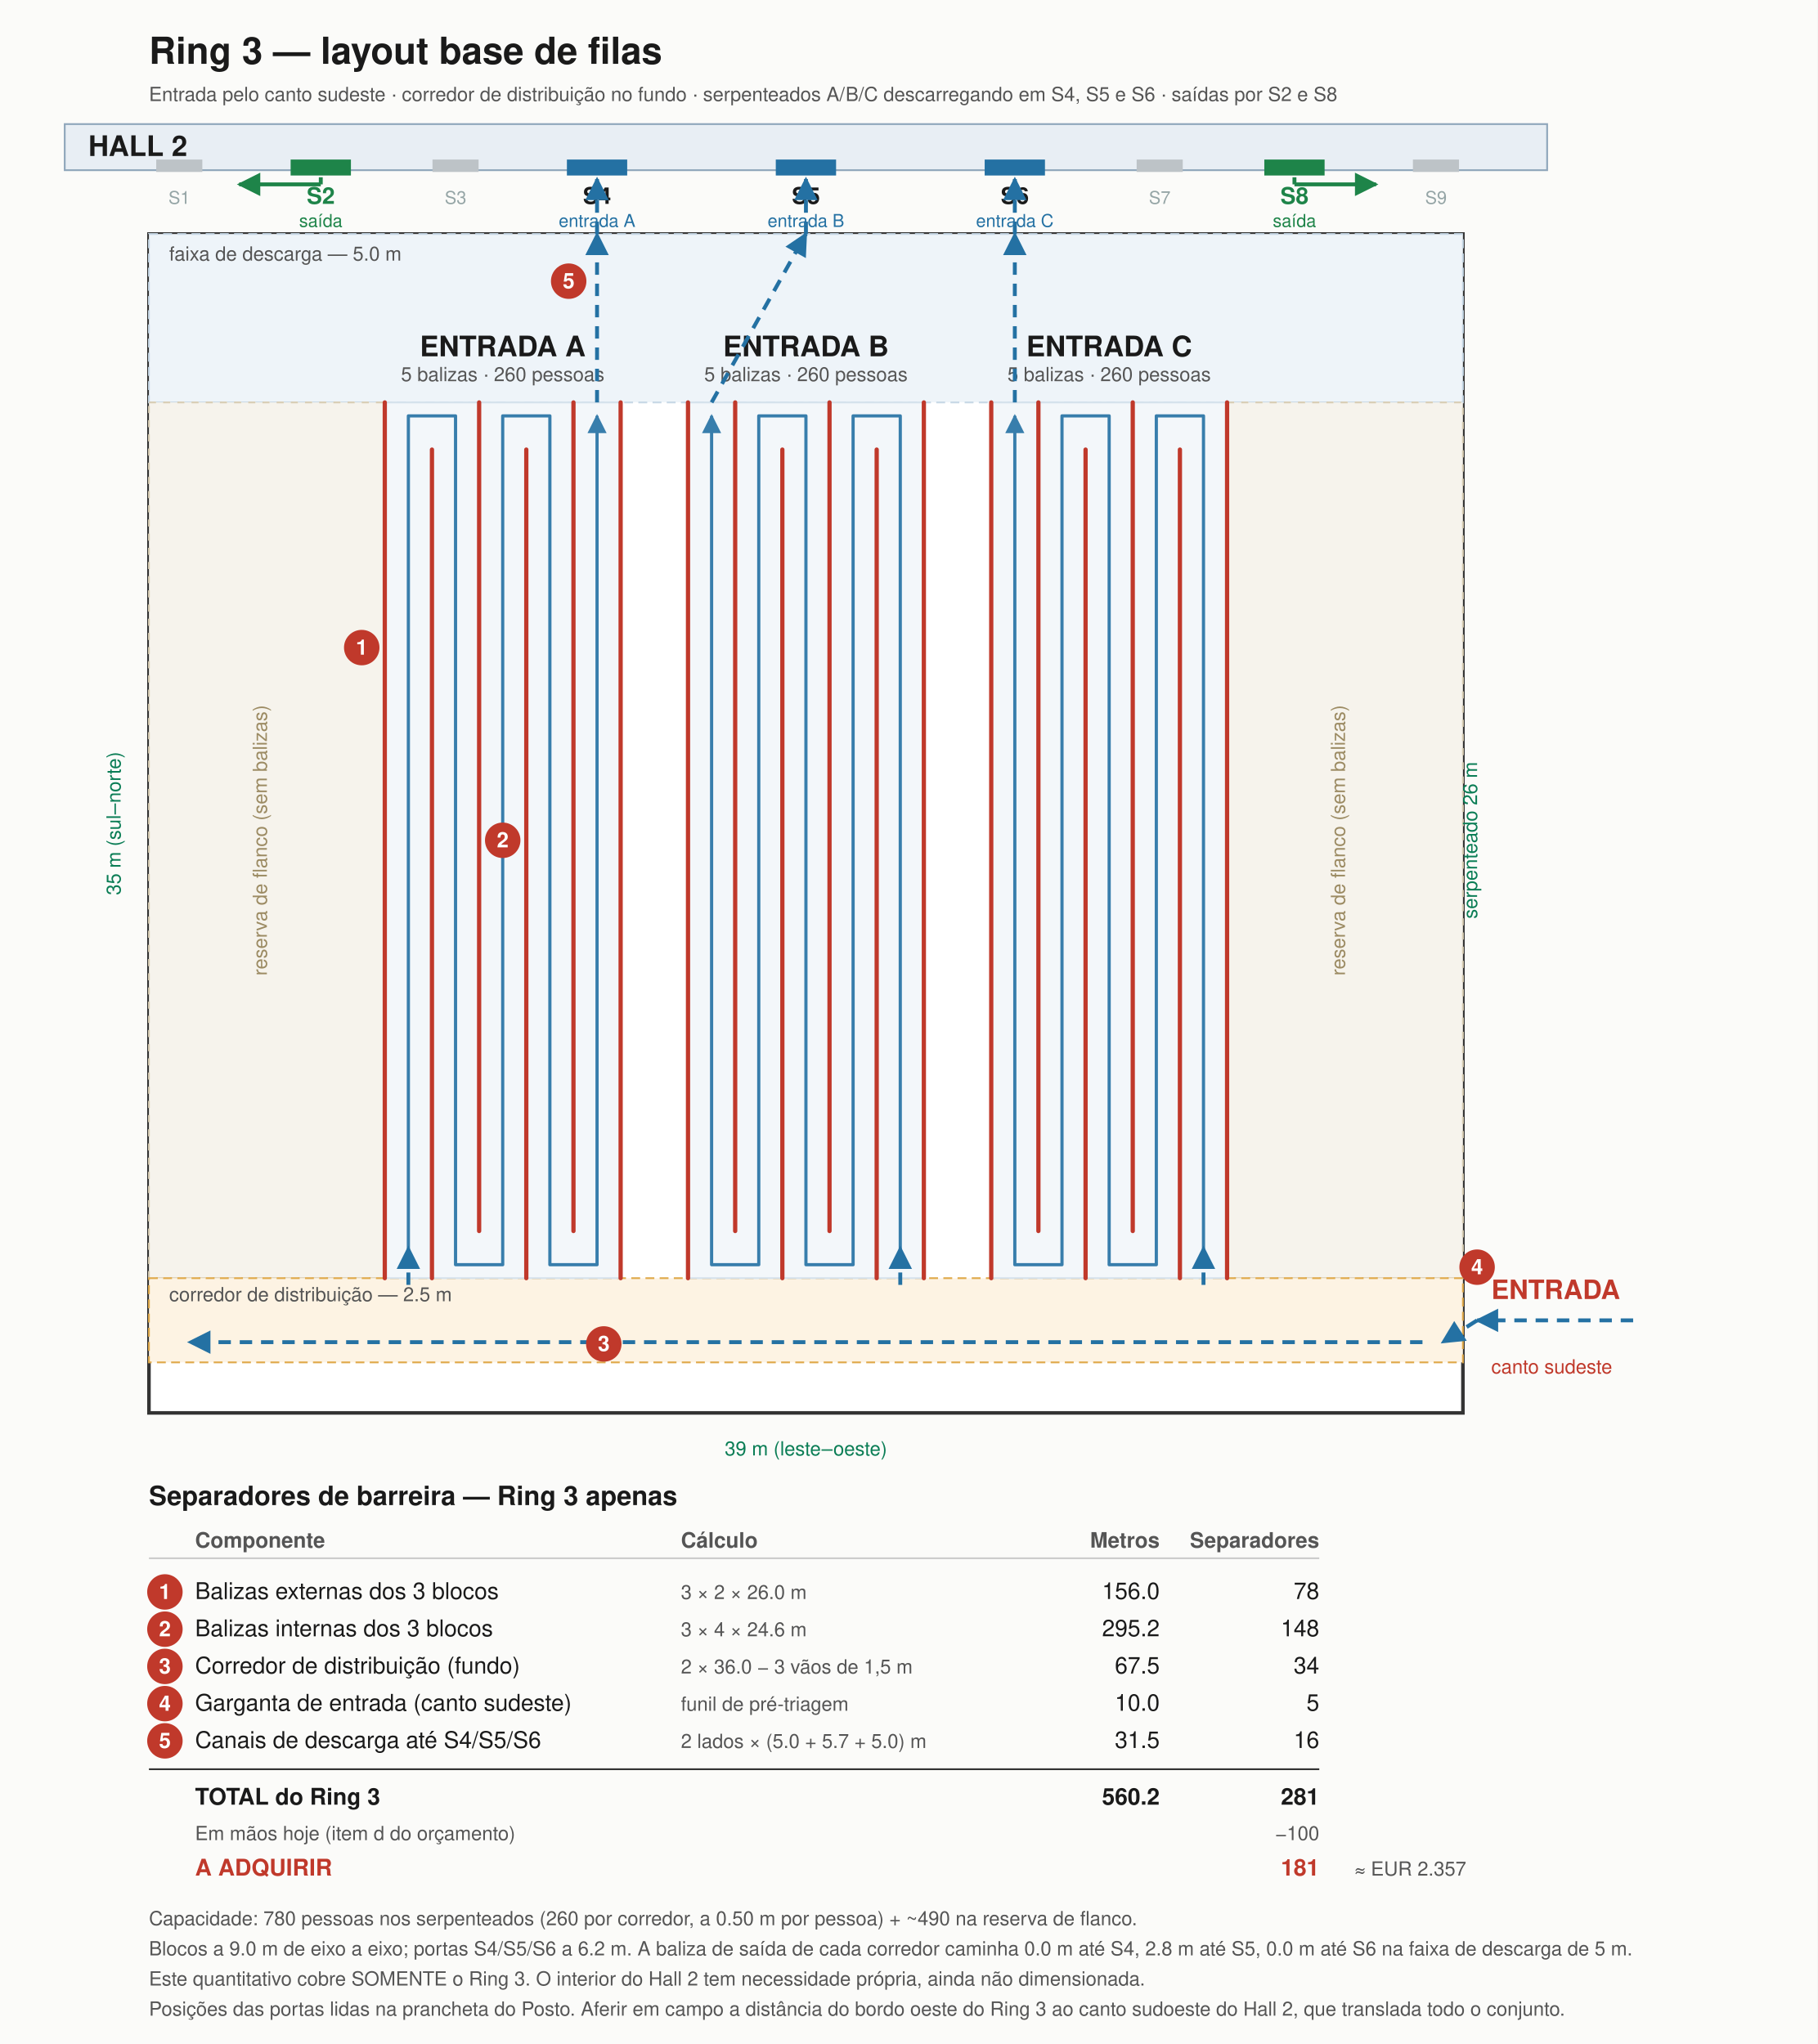
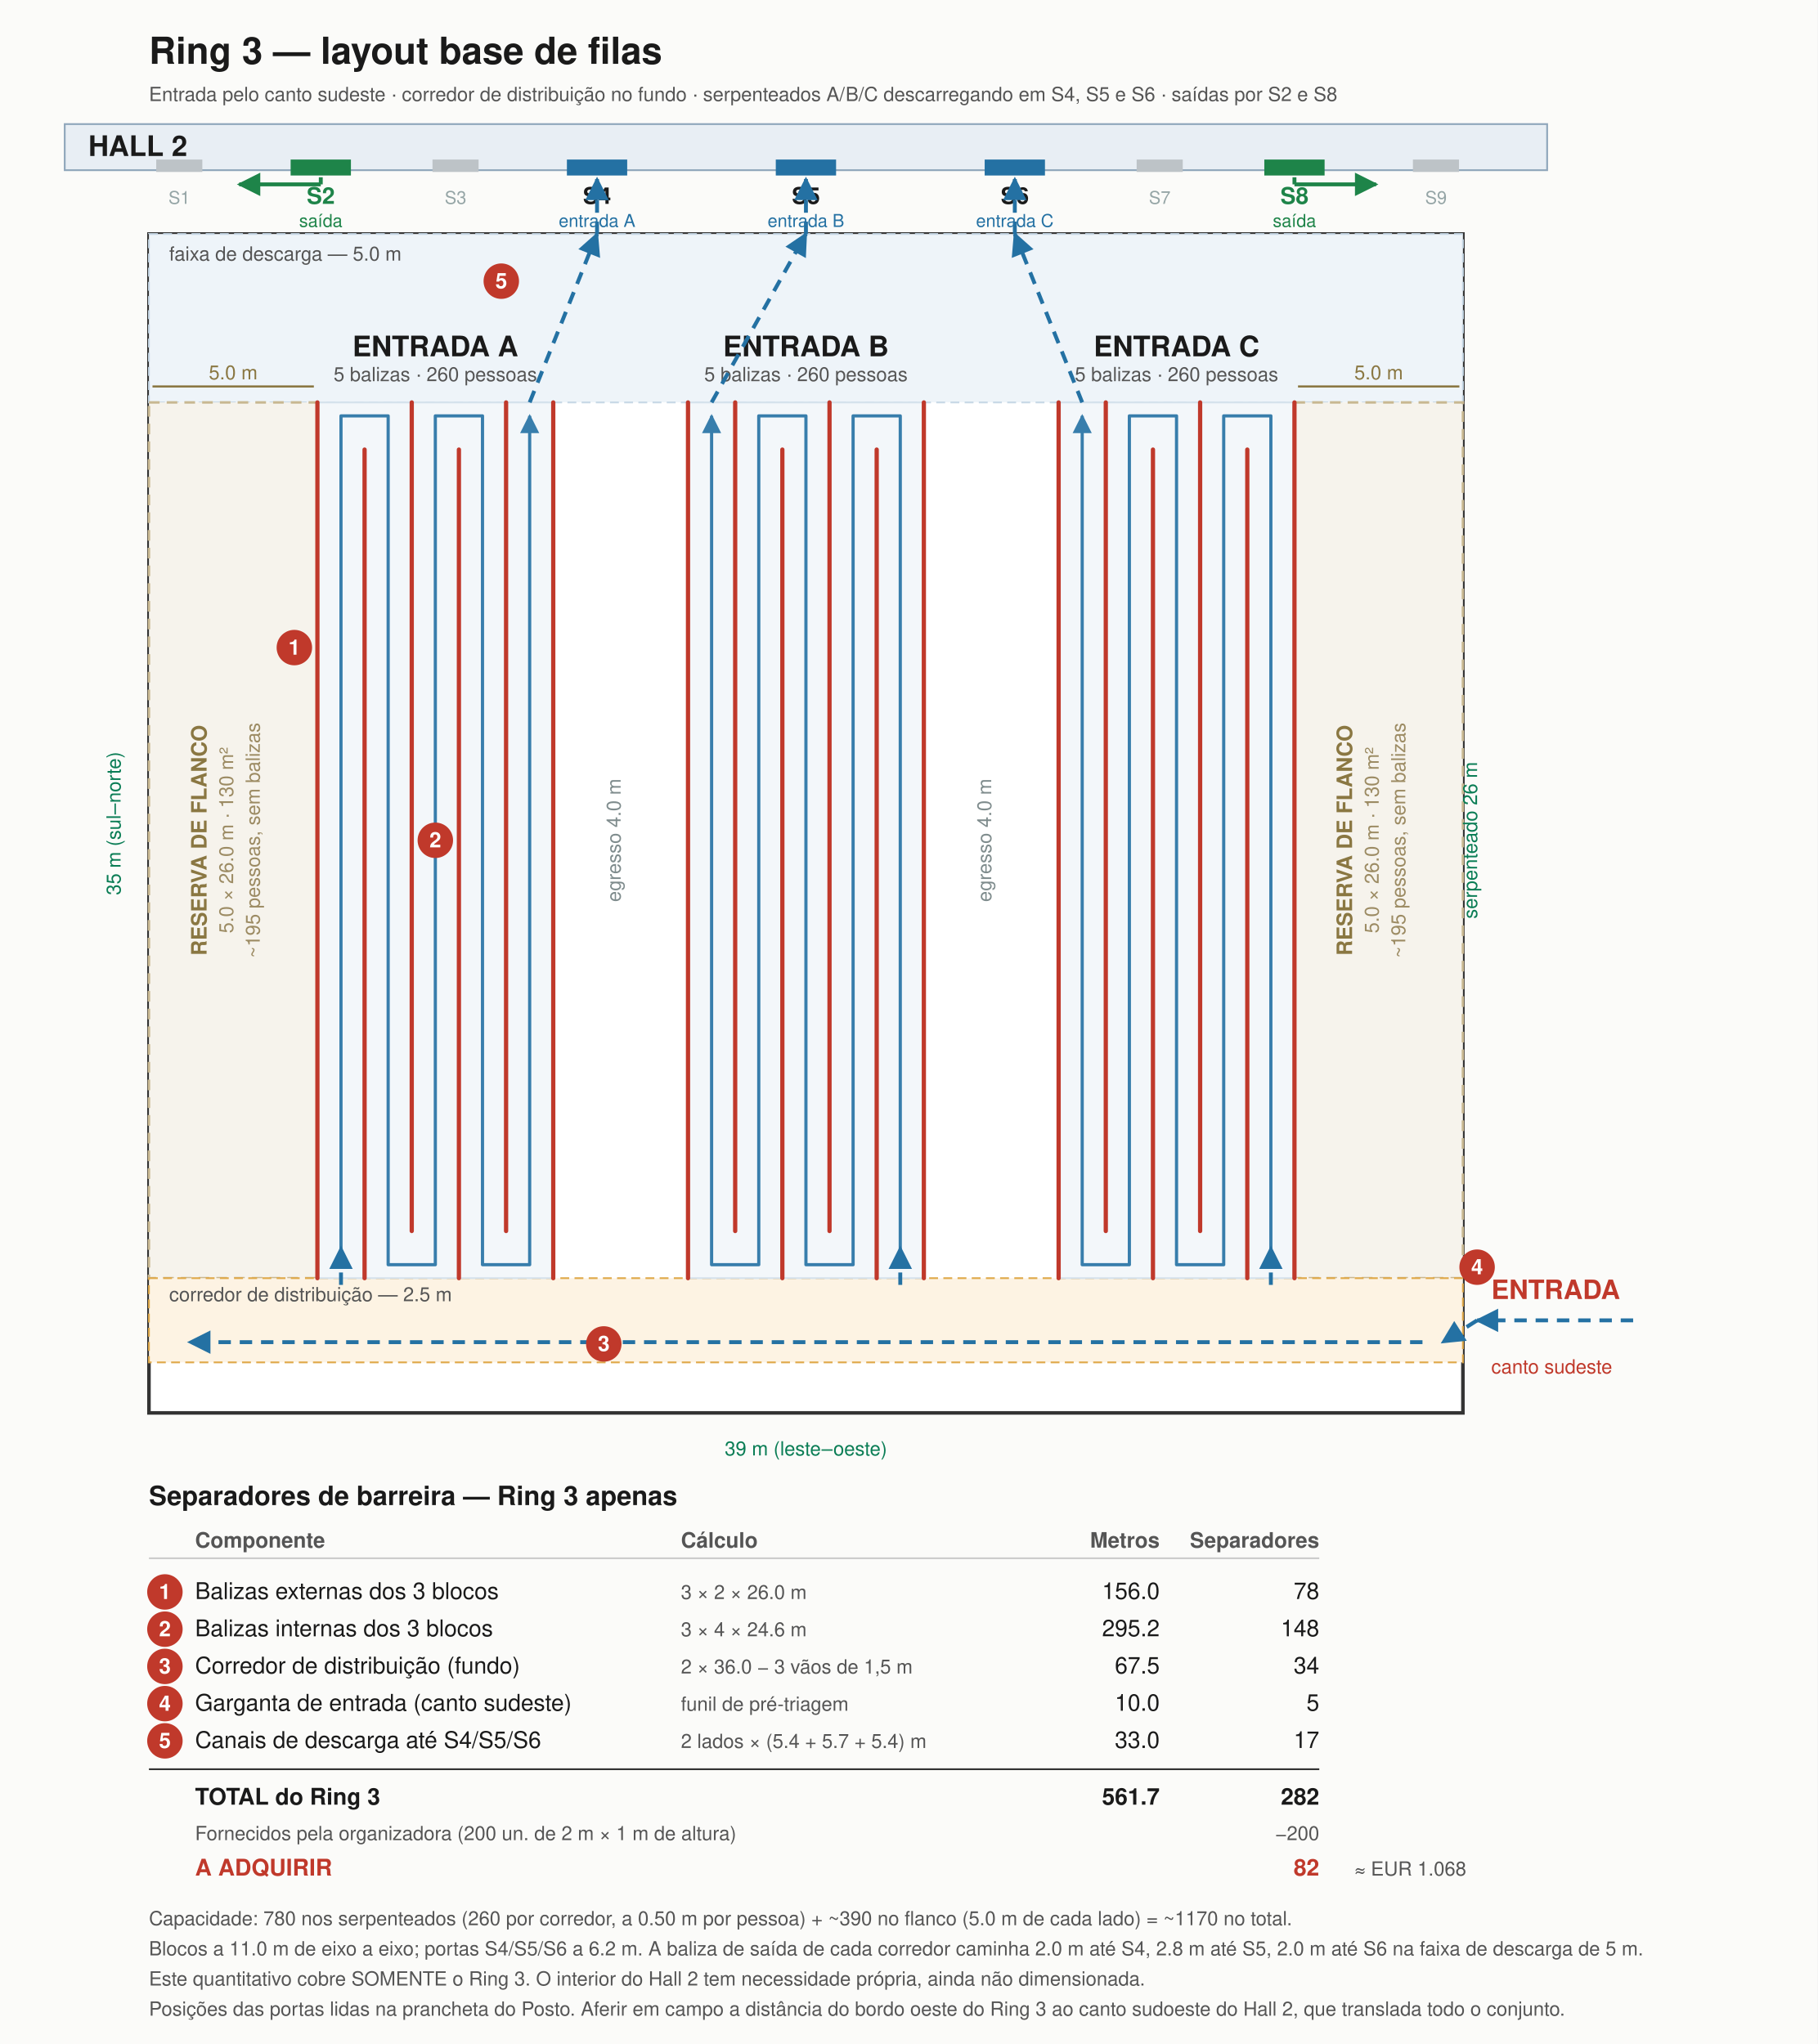
<svg xmlns="http://www.w3.org/2000/svg" width="1025" height="1153" viewBox="0 0 1025 1153" font-family="Helvetica,Arial,sans-serif">
  <defs>
    <marker id="a" viewBox="0 0 10 10" refX="9" refY="5" markerWidth="6" markerHeight="6" orient="auto">
      <path d="M0,0 L10,5 L0,10 z" fill="#2471a3" />
    </marker>
    <marker id="e" viewBox="0 0 10 10" refX="9" refY="5" markerWidth="6" markerHeight="6" orient="auto">
      <path d="M0,0 L10,5 L0,10 z" fill="#1e8449" />
    </marker>
  </defs>
  <rect width="1025" height="1153" fill="#fbfbf9" />
  <text x="84" y="36" font-size="21" font-weight="bold" fill="#1a1a1a">Ring 3 — layout base de filas</text>
  <text x="84" y="57" font-size="11" fill="#555">Entrada pelo canto sudeste · corredor de distribuição no fundo · serpenteados A/B/C descarregando em S4, S5 e S6 · saídas por S2 e S8</text>
  <rect x="36.5" y="70" width="836.0" height="26" fill="#e8eef4" stroke="#8fa6bb" />
  <text x="49.8" y="88" font-size="16" font-weight="bold" fill="#1a1a1a">HALL 2</text>
  <rect x="88.1" y="90" width="26" height="7" fill="#bdc3c7" />
  <text x="101.1" y="115" font-size="10" fill="#95a5a6" text-anchor="middle">S1</text>
  <rect x="163.9" y="90" width="34" height="9" fill="#1e8449" />
  <text x="180.9" y="115" font-size="13" fill="#1e8449" text-anchor="middle" font-weight="bold">S2</text>
  <text x="180.9" y="128" font-size="10" fill="#1e8449" text-anchor="middle">saída</text>
  <rect x="243.9" y="90" width="26" height="7" fill="#bdc3c7" />
  <text x="256.9" y="115" font-size="10" fill="#95a5a6" text-anchor="middle">S3</text>
  <rect x="319.7" y="90" width="34" height="9" fill="#2471a3" />
  <text x="336.7" y="115" font-size="13" fill="#1a1a1a" text-anchor="middle" font-weight="bold">S4</text>
  <text x="336.7" y="128" font-size="10" fill="#2471a3" text-anchor="middle">entrada A</text>
  <rect x="437.5" y="90" width="34" height="9" fill="#2471a3" />
  <text x="454.5" y="115" font-size="13" fill="#1a1a1a" text-anchor="middle" font-weight="bold">S5</text>
  <text x="454.5" y="128" font-size="10" fill="#2471a3" text-anchor="middle">entrada B</text>
  <rect x="555.3" y="90" width="34" height="9" fill="#2471a3" />
  <text x="572.3" y="115" font-size="13" fill="#1a1a1a" text-anchor="middle" font-weight="bold">S6</text>
  <text x="572.3" y="128" font-size="10" fill="#2471a3" text-anchor="middle">entrada C</text>
  <rect x="641.0" y="90" width="26" height="7" fill="#bdc3c7" />
  <text x="654.0" y="115" font-size="10" fill="#95a5a6" text-anchor="middle">S7</text>
  <rect x="713.0" y="90" width="34" height="9" fill="#1e8449" />
  <text x="730.0" y="115" font-size="13" fill="#1e8449" text-anchor="middle" font-weight="bold">S8</text>
  <text x="730.0" y="128" font-size="10" fill="#1e8449" text-anchor="middle">saída</text>
  <rect x="796.8" y="90" width="26" height="7" fill="#bdc3c7" />
  <text x="809.8" y="115" font-size="10" fill="#95a5a6" text-anchor="middle">S9</text>
  <rect x="84" y="132.0" width="741.0" height="665.0" fill="#fff" stroke="#333" stroke-width="2" />
  <rect x="84" y="132.0" width="741.0" height="95.0" fill="#eef4f9" stroke="#c7d8e6" stroke-dasharray="5 3" />
  <text x="95.4" y="147.0" font-size="11" fill="#555">faixa de descarga — 5.0 m</text>
-   <rect x="84.0" y="227.0" width="133.0" height="494.0" fill="#f6f3ec" stroke="#d8cdb4" stroke-dasharray="4 4" />
-   <text x="150.5" y="474.0" font-size="11" fill="#9c8b63" text-anchor="middle" transform="rotate(-90 150.5 474.0)">reserva de flanco (sem balizas)</text>
-   <rect x="692.0" y="227.0" width="133.0" height="494.0" fill="#f6f3ec" stroke="#d8cdb4" stroke-dasharray="4 4" />
-   <text x="758.5" y="474.0" font-size="11" fill="#9c8b63" text-anchor="middle" transform="rotate(-90 758.5 474.0)">reserva de flanco (sem balizas)</text>
+   <rect x="84.0" y="227.0" width="95.0" height="494.0" fill="#f6f3ec" stroke="#c8b892" stroke-width="1.4" stroke-dasharray="6 4" />
+   <text x="116.5" y="474.0" font-size="12" fill="#8a7742" text-anchor="middle" font-weight="bold" transform="rotate(-90 116.5 474.0)">RESERVA DE FLANCO</text>
+   <text x="131.5" y="474.0" font-size="11" fill="#9c8b63" text-anchor="middle" font-weight="normal" transform="rotate(-90 131.5 474.0)">5.0 × 26.0 m  ·  130 m²</text>
+   <text x="146.5" y="474.0" font-size="11" fill="#9c8b63" text-anchor="middle" font-weight="normal" transform="rotate(-90 146.5 474.0)">~195 pessoas, sem balizas</text>
+   <line x1="86.0" y1="218.0" x2="177.0" y2="218.0" stroke="#8a7742" stroke-width="1.2" />
+   <text x="131.5" y="214.0" font-size="11" fill="#8a7742" text-anchor="middle">5.0 m</text>
+   <rect x="730.0" y="227.0" width="95.0" height="494.0" fill="#f6f3ec" stroke="#c8b892" stroke-width="1.4" stroke-dasharray="6 4" />
+   <text x="762.5" y="474.0" font-size="12" fill="#8a7742" text-anchor="middle" font-weight="bold" transform="rotate(-90 762.5 474.0)">RESERVA DE FLANCO</text>
+   <text x="777.5" y="474.0" font-size="11" fill="#9c8b63" text-anchor="middle" font-weight="normal" transform="rotate(-90 777.5 474.0)">5.0 × 26.0 m  ·  130 m²</text>
+   <text x="792.5" y="474.0" font-size="11" fill="#9c8b63" text-anchor="middle" font-weight="normal" transform="rotate(-90 792.5 474.0)">~195 pessoas, sem balizas</text>
+   <line x1="732.0" y1="218.0" x2="823.0" y2="218.0" stroke="#8a7742" stroke-width="1.2" />
+   <text x="777.5" y="214.0" font-size="11" fill="#8a7742" text-anchor="middle">5.0 m</text>
  <rect x="84" y="721.0" width="741.0" height="47.5" fill="#fdf3e3" stroke="#dfa94a" stroke-dasharray="5 3" />
  <text x="95.4" y="734.0" font-size="11" fill="#555">corredor de distribuição — 2.5 m</text>
  <line x1="802.2" y1="757.1" x2="106.8" y2="757.1" stroke="#2471a3" stroke-width="2.2" fill="none" stroke-dasharray="7 5" marker-end="url(#a)" />
  <circle cx="340.5" cy="758.1" r="10" fill="#c0392b" />
  <text x="340.5" y="762.1" font-size="12" font-weight="bold" fill="#fff" text-anchor="middle">3</text>
-   <rect x="217.0" y="227.0" width="133.0" height="494.0" fill="#f3f7fa" stroke="#d5e2ec" />
-   <line x1="217.0" y1="227.0" x2="217.0" y2="721.0" stroke="#c0392b" stroke-width="2.4" stroke-linecap="round" />
-   <line x1="243.6" y1="253.6" x2="243.6" y2="721.0" stroke="#c0392b" stroke-width="2.4" stroke-linecap="round" />
-   <line x1="270.2" y1="227.0" x2="270.2" y2="694.4" stroke="#c0392b" stroke-width="2.4" stroke-linecap="round" />
-   <line x1="296.8" y1="253.6" x2="296.8" y2="721.0" stroke="#c0392b" stroke-width="2.4" stroke-linecap="round" />
-   <line x1="323.4" y1="227.0" x2="323.4" y2="694.4" stroke="#c0392b" stroke-width="2.4" stroke-linecap="round" />
-   <line x1="350.0" y1="227.0" x2="350.0" y2="721.0" stroke="#c0392b" stroke-width="2.4" stroke-linecap="round" />
-   <polyline points="230.3,713.4 230.3,234.6 256.9,234.6 256.9,713.4 283.5,713.4 283.5,234.6 310.1,234.6 310.1,713.4 336.7,713.4 336.7,234.6" fill="none" stroke="#2471a3" stroke-width="1.8" stroke-linejoin="round" opacity="0.9" marker-end="url(#a)" />
-   <text x="283.5" y="201.0" font-size="16" font-weight="bold" fill="#1a1a1a" text-anchor="middle">ENTRADA A</text>
-   <text x="283.5" y="215.0" font-size="11" fill="#555" text-anchor="middle">5 balizas · 260 pessoas</text>
-   <line x1="230.3" y1="724.8" x2="230.3" y2="703.9" stroke="#2471a3" stroke-width="2.2" fill="none" stroke-dasharray="7 5" marker-end="url(#a)" />
-   <line x1="336.7" y1="227.0" x2="336.7" y2="132.0" stroke="#2471a3" stroke-width="2.2" fill="none" stroke-dasharray="7 5" marker-end="url(#a)" />
+   <rect x="179.0" y="227.0" width="133.0" height="494.0" fill="#f3f7fa" stroke="#d5e2ec" />
+   <line x1="179.0" y1="227.0" x2="179.0" y2="721.0" stroke="#c0392b" stroke-width="2.4" stroke-linecap="round" />
+   <line x1="205.6" y1="253.6" x2="205.6" y2="721.0" stroke="#c0392b" stroke-width="2.4" stroke-linecap="round" />
+   <line x1="232.2" y1="227.0" x2="232.2" y2="694.4" stroke="#c0392b" stroke-width="2.4" stroke-linecap="round" />
+   <line x1="258.8" y1="253.6" x2="258.8" y2="721.0" stroke="#c0392b" stroke-width="2.4" stroke-linecap="round" />
+   <line x1="285.4" y1="227.0" x2="285.4" y2="694.4" stroke="#c0392b" stroke-width="2.4" stroke-linecap="round" />
+   <line x1="312.0" y1="227.0" x2="312.0" y2="721.0" stroke="#c0392b" stroke-width="2.4" stroke-linecap="round" />
+   <polyline points="192.3,713.4 192.3,234.6 218.9,234.6 218.9,713.4 245.5,713.4 245.5,234.6 272.1,234.6 272.1,713.4 298.7,713.4 298.7,234.6" fill="none" stroke="#2471a3" stroke-width="1.8" stroke-linejoin="round" opacity="0.9" marker-end="url(#a)" />
+   <text x="245.5" y="201.0" font-size="16" font-weight="bold" fill="#1a1a1a" text-anchor="middle">ENTRADA A</text>
+   <text x="245.5" y="215.0" font-size="11" fill="#555" text-anchor="middle">5 balizas · 260 pessoas</text>
+   <line x1="192.3" y1="724.8" x2="192.3" y2="703.9" stroke="#2471a3" stroke-width="2.2" fill="none" stroke-dasharray="7 5" marker-end="url(#a)" />
+   <line x1="298.7" y1="227.0" x2="336.7" y2="132.0" stroke="#2471a3" stroke-width="2.2" fill="none" stroke-dasharray="7 5" marker-end="url(#a)" />
  <line x1="336.7" y1="132.0" x2="336.7" y2="101" stroke="#2471a3" stroke-width="2.2" fill="none" stroke-dasharray="7 5" marker-end="url(#a)" />
-   <circle cx="204.0" cy="365.3" r="10" fill="#c0392b" />
-   <text x="204.0" y="369.3" font-size="12" font-weight="bold" fill="#fff" text-anchor="middle">1</text>
-   <circle cx="283.5" cy="474.0" r="10" fill="#c0392b" />
-   <text x="283.5" y="478.0" font-size="12" font-weight="bold" fill="#fff" text-anchor="middle">2</text>
-   <circle cx="320.7" cy="158.6" r="10" fill="#c0392b" />
-   <text x="320.7" y="162.6" font-size="12" font-weight="bold" fill="#fff" text-anchor="middle">5</text>
+   <circle cx="166.0" cy="365.3" r="10" fill="#c0392b" />
+   <text x="166.0" y="369.3" font-size="12" font-weight="bold" fill="#fff" text-anchor="middle">1</text>
+   <circle cx="245.5" cy="474.0" r="10" fill="#c0392b" />
+   <text x="245.5" y="478.0" font-size="12" font-weight="bold" fill="#fff" text-anchor="middle">2</text>
+   <circle cx="282.7" cy="158.6" r="10" fill="#c0392b" />
+   <text x="282.7" y="162.6" font-size="12" font-weight="bold" fill="#fff" text-anchor="middle">5</text>
  <rect x="388.0" y="227.0" width="133.0" height="494.0" fill="#f3f7fa" stroke="#d5e2ec" />
  <line x1="521.0" y1="227.0" x2="521.0" y2="721.0" stroke="#c0392b" stroke-width="2.4" stroke-linecap="round" />
  <line x1="494.4" y1="253.6" x2="494.4" y2="721.0" stroke="#c0392b" stroke-width="2.4" stroke-linecap="round" />
  <line x1="467.8" y1="227.0" x2="467.8" y2="694.4" stroke="#c0392b" stroke-width="2.4" stroke-linecap="round" />
  <line x1="441.2" y1="253.6" x2="441.2" y2="721.0" stroke="#c0392b" stroke-width="2.4" stroke-linecap="round" />
  <line x1="414.6" y1="227.0" x2="414.6" y2="694.4" stroke="#c0392b" stroke-width="2.4" stroke-linecap="round" />
  <line x1="388.0" y1="227.0" x2="388.0" y2="721.0" stroke="#c0392b" stroke-width="2.4" stroke-linecap="round" />
  <polyline points="507.7,713.4 507.7,234.6 481.1,234.6 481.1,713.4 454.5,713.4 454.5,234.6 427.9,234.6 427.9,713.4 401.3,713.4 401.3,234.6" fill="none" stroke="#2471a3" stroke-width="1.8" stroke-linejoin="round" opacity="0.9" marker-end="url(#a)" />
  <text x="454.5" y="201.0" font-size="16" font-weight="bold" fill="#1a1a1a" text-anchor="middle">ENTRADA B</text>
  <text x="454.5" y="215.0" font-size="11" fill="#555" text-anchor="middle">5 balizas · 260 pessoas</text>
  <line x1="507.7" y1="724.8" x2="507.7" y2="703.9" stroke="#2471a3" stroke-width="2.2" fill="none" stroke-dasharray="7 5" marker-end="url(#a)" />
  <line x1="401.3" y1="227.0" x2="454.5" y2="132.0" stroke="#2471a3" stroke-width="2.2" fill="none" stroke-dasharray="7 5" marker-end="url(#a)" />
  <line x1="454.5" y1="132.0" x2="454.5" y2="101" stroke="#2471a3" stroke-width="2.2" fill="none" stroke-dasharray="7 5" marker-end="url(#a)" />
-   <rect x="559.0" y="227.0" width="133.0" height="494.0" fill="#f3f7fa" stroke="#d5e2ec" />
-   <line x1="692.0" y1="227.0" x2="692.0" y2="721.0" stroke="#c0392b" stroke-width="2.4" stroke-linecap="round" />
-   <line x1="665.4" y1="253.6" x2="665.4" y2="721.0" stroke="#c0392b" stroke-width="2.4" stroke-linecap="round" />
-   <line x1="638.8" y1="227.0" x2="638.8" y2="694.4" stroke="#c0392b" stroke-width="2.4" stroke-linecap="round" />
-   <line x1="612.2" y1="253.6" x2="612.2" y2="721.0" stroke="#c0392b" stroke-width="2.4" stroke-linecap="round" />
-   <line x1="585.6" y1="227.0" x2="585.6" y2="694.4" stroke="#c0392b" stroke-width="2.4" stroke-linecap="round" />
-   <line x1="559.0" y1="227.0" x2="559.0" y2="721.0" stroke="#c0392b" stroke-width="2.4" stroke-linecap="round" />
-   <polyline points="678.7,713.4 678.7,234.6 652.1,234.6 652.1,713.4 625.5,713.4 625.5,234.6 598.9,234.6 598.9,713.4 572.3,713.4 572.3,234.6" fill="none" stroke="#2471a3" stroke-width="1.8" stroke-linejoin="round" opacity="0.9" marker-end="url(#a)" />
-   <text x="625.5" y="201.0" font-size="16" font-weight="bold" fill="#1a1a1a" text-anchor="middle">ENTRADA C</text>
-   <text x="625.5" y="215.0" font-size="11" fill="#555" text-anchor="middle">5 balizas · 260 pessoas</text>
-   <line x1="678.7" y1="724.8" x2="678.7" y2="703.9" stroke="#2471a3" stroke-width="2.2" fill="none" stroke-dasharray="7 5" marker-end="url(#a)" />
-   <line x1="572.3" y1="227.0" x2="572.3" y2="132.0" stroke="#2471a3" stroke-width="2.2" fill="none" stroke-dasharray="7 5" marker-end="url(#a)" />
+   <rect x="597.0" y="227.0" width="133.0" height="494.0" fill="#f3f7fa" stroke="#d5e2ec" />
+   <line x1="730.0" y1="227.0" x2="730.0" y2="721.0" stroke="#c0392b" stroke-width="2.4" stroke-linecap="round" />
+   <line x1="703.4" y1="253.6" x2="703.4" y2="721.0" stroke="#c0392b" stroke-width="2.4" stroke-linecap="round" />
+   <line x1="676.8" y1="227.0" x2="676.8" y2="694.4" stroke="#c0392b" stroke-width="2.4" stroke-linecap="round" />
+   <line x1="650.2" y1="253.6" x2="650.2" y2="721.0" stroke="#c0392b" stroke-width="2.4" stroke-linecap="round" />
+   <line x1="623.6" y1="227.0" x2="623.6" y2="694.4" stroke="#c0392b" stroke-width="2.4" stroke-linecap="round" />
+   <line x1="597.0" y1="227.0" x2="597.0" y2="721.0" stroke="#c0392b" stroke-width="2.4" stroke-linecap="round" />
+   <polyline points="716.7,713.4 716.7,234.6 690.1,234.6 690.1,713.4 663.5,713.4 663.5,234.6 636.9,234.6 636.9,713.4 610.3,713.4 610.3,234.6" fill="none" stroke="#2471a3" stroke-width="1.8" stroke-linejoin="round" opacity="0.9" marker-end="url(#a)" />
+   <text x="663.5" y="201.0" font-size="16" font-weight="bold" fill="#1a1a1a" text-anchor="middle">ENTRADA C</text>
+   <text x="663.5" y="215.0" font-size="11" fill="#555" text-anchor="middle">5 balizas · 260 pessoas</text>
+   <line x1="716.7" y1="724.8" x2="716.7" y2="703.9" stroke="#2471a3" stroke-width="2.2" fill="none" stroke-dasharray="7 5" marker-end="url(#a)" />
+   <line x1="610.3" y1="227.0" x2="572.3" y2="132.0" stroke="#2471a3" stroke-width="2.2" fill="none" stroke-dasharray="7 5" marker-end="url(#a)" />
  <line x1="572.3" y1="132.0" x2="572.3" y2="101" stroke="#2471a3" stroke-width="2.2" fill="none" stroke-dasharray="7 5" marker-end="url(#a)" />
+   <text x="350.0" y="474.0" font-size="11" fill="#7f8c8d" text-anchor="middle" transform="rotate(-90 350.0 474.0)">egresso 4.0 m</text>
+   <text x="559.0" y="474.0" font-size="11" fill="#7f8c8d" text-anchor="middle" transform="rotate(-90 559.0 474.0)">egresso 4.0 m</text>
  <line x1="921.0" y1="744.8" x2="833.0" y2="744.8" stroke="#2471a3" stroke-width="2.2" fill="none" stroke-dasharray="7 5" marker-end="url(#a)" />
  <line x1="833.0" y1="744.8" x2="813.6" y2="757.1" stroke="#2471a3" stroke-width="2.2" fill="none" stroke-dasharray="7 5" marker-end="url(#a)" />
  <text x="841.0" y="732.75" font-size="15" font-weight="bold" fill="#c0392b">ENTRADA</text>
  <text x="841.0" y="774.75" font-size="11" fill="#c0392b">canto sudeste</text>
  <circle cx="833.0" cy="714.8" r="10" fill="#c0392b" />
  <text x="833.0" y="718.8" font-size="12" font-weight="bold" fill="#fff" text-anchor="middle">4</text>
  <line x1="180.9" y1="100" x2="180.9" y2="104.0" stroke="#1e8449" stroke-width="2.2" />
  <line x1="180.9" y1="104.0" x2="134.9" y2="104.0" stroke="#1e8449" stroke-width="2.2" fill="none" marker-end="url(#e)" />
  <line x1="730.0" y1="100" x2="730.0" y2="104.0" stroke="#1e8449" stroke-width="2.2" />
  <line x1="730.0" y1="104.0" x2="776.0" y2="104.0" stroke="#1e8449" stroke-width="2.2" fill="none" marker-end="url(#e)" />
  <text x="454.5" y="821.0" font-size="11" fill="#0a7d55" text-anchor="middle">39 m (leste–oeste)</text>
  <text x="68" y="464.5" font-size="11" fill="#0a7d55" text-anchor="middle" transform="rotate(-90 68 464.5)">35 m (sul–norte)</text>
  <text x="833.0" y="474.0" font-size="11" fill="#0a7d55" text-anchor="middle" transform="rotate(-90 833.0 474.0)">serpenteado 26 m</text>
  <text x="84" y="849.0" font-size="15" font-weight="bold" fill="#1a1a1a">Separadores de barreira — Ring 3 apenas</text>
  <text x="84" y="873.0" font-size="12" font-weight="bold" fill="#555" text-anchor="start" />
  <text x="110" y="873.0" font-size="12" font-weight="bold" fill="#555" text-anchor="start">Componente</text>
  <text x="384" y="873.0" font-size="12" font-weight="bold" fill="#555" text-anchor="start">Cálculo</text>
  <text x="654" y="873.0" font-size="12" font-weight="bold" fill="#555" text-anchor="end">Metros</text>
  <text x="744" y="873.0" font-size="12" font-weight="bold" fill="#555" text-anchor="end">Separadores</text>
  <line x1="84" y1="879.0" x2="744" y2="879.0" stroke="#ccc" />
  <circle cx="93.0" cy="898.0" r="10" fill="#c0392b" />
  <text x="93.0" y="902.0" font-size="12" font-weight="bold" fill="#fff" text-anchor="middle">1</text>
  <text x="110" y="902.0" font-size="13" fill="#1a1a1a">Balizas externas dos 3 blocos</text>
  <text x="384" y="902.0" font-size="11" fill="#555">3 × 2 × 26.0 m</text>
  <text x="654" y="902.0" font-size="13" fill="#1a1a1a" text-anchor="end">156.0</text>
  <text x="744" y="902.0" font-size="13" fill="#1a1a1a" text-anchor="end">78</text>
  <circle cx="93.0" cy="919.0" r="10" fill="#c0392b" />
  <text x="93.0" y="923.0" font-size="12" font-weight="bold" fill="#fff" text-anchor="middle">2</text>
  <text x="110" y="923.0" font-size="13" fill="#1a1a1a">Balizas internas dos 3 blocos</text>
  <text x="384" y="923.0" font-size="11" fill="#555">3 × 4 × 24.6 m</text>
  <text x="654" y="923.0" font-size="13" fill="#1a1a1a" text-anchor="end">295.2</text>
  <text x="744" y="923.0" font-size="13" fill="#1a1a1a" text-anchor="end">148</text>
  <circle cx="93.0" cy="940.0" r="10" fill="#c0392b" />
  <text x="93.0" y="944.0" font-size="12" font-weight="bold" fill="#fff" text-anchor="middle">3</text>
  <text x="110" y="944.0" font-size="13" fill="#1a1a1a">Corredor de distribuição (fundo)</text>
  <text x="384" y="944.0" font-size="11" fill="#555">2 × 36.0 − 3 vãos de 1,5 m</text>
  <text x="654" y="944.0" font-size="13" fill="#1a1a1a" text-anchor="end">67.5</text>
  <text x="744" y="944.0" font-size="13" fill="#1a1a1a" text-anchor="end">34</text>
  <circle cx="93.0" cy="961.0" r="10" fill="#c0392b" />
  <text x="93.0" y="965.0" font-size="12" font-weight="bold" fill="#fff" text-anchor="middle">4</text>
  <text x="110" y="965.0" font-size="13" fill="#1a1a1a">Garganta de entrada (canto sudeste)</text>
  <text x="384" y="965.0" font-size="11" fill="#555">funil de pré-triagem</text>
  <text x="654" y="965.0" font-size="13" fill="#1a1a1a" text-anchor="end">10.0</text>
  <text x="744" y="965.0" font-size="13" fill="#1a1a1a" text-anchor="end">5</text>
  <circle cx="93.0" cy="982.0" r="10" fill="#c0392b" />
  <text x="93.0" y="986.0" font-size="12" font-weight="bold" fill="#fff" text-anchor="middle">5</text>
  <text x="110" y="986.0" font-size="13" fill="#1a1a1a">Canais de descarga até S4/S5/S6</text>
-   <text x="384" y="986.0" font-size="11" fill="#555">2 lados × (5.0 + 5.7 + 5.0) m</text>
-   <text x="654" y="986.0" font-size="13" fill="#1a1a1a" text-anchor="end">31.5</text>
-   <text x="744" y="986.0" font-size="13" fill="#1a1a1a" text-anchor="end">16</text>
+   <text x="384" y="986.0" font-size="11" fill="#555">2 lados × (5.4 + 5.7 + 5.4) m</text>
+   <text x="654" y="986.0" font-size="13" fill="#1a1a1a" text-anchor="end">33.0</text>
+   <text x="744" y="986.0" font-size="13" fill="#1a1a1a" text-anchor="end">17</text>
  <line x1="84" y1="998.0" x2="744" y2="998.0" stroke="#333" />
  <text x="110" y="1018.0" font-size="13" fill="#1a1a1a" font-weight="bold">TOTAL do Ring 3</text>
-   <text x="654" y="1018.0" font-size="13" fill="#1a1a1a" font-weight="bold" text-anchor="end">560.2</text>
-   <text x="744" y="1018.0" font-size="13" fill="#1a1a1a" font-weight="bold" text-anchor="end">281</text>
-   <text x="110" y="1038.0" font-size="11" fill="#555">Em mãos hoje (item d do orçamento)</text>
-   <text x="744" y="1038.0" font-size="11" fill="#555" text-anchor="end">−100</text>
+   <text x="654" y="1018.0" font-size="13" fill="#1a1a1a" font-weight="bold" text-anchor="end">561.7</text>
+   <text x="744" y="1018.0" font-size="13" fill="#1a1a1a" font-weight="bold" text-anchor="end">282</text>
+   <text x="110" y="1038.0" font-size="11" fill="#555">Fornecidos pela organizadora (200 un. de 2 m × 1 m de altura)</text>
+   <text x="744" y="1038.0" font-size="11" fill="#555" text-anchor="end">−200</text>
  <text x="110" y="1058.0" font-size="13" font-weight="bold" fill="#c0392b">A ADQUIRIR</text>
-   <text x="744" y="1058.0" font-size="13" font-weight="bold" fill="#c0392b" text-anchor="end">181</text>
-   <text x="764" y="1058.0" font-size="11" fill="#555">≈ EUR 2.357</text>
-   <text x="84" y="1086.0" font-size="11" fill="#555">Capacidade: 780 pessoas nos serpenteados (260 por corredor, a 0.50 m por pessoa) + ~490 na reserva de flanco.</text>
-   <text x="84" y="1103.0" font-size="11" fill="#555">Blocos a 9.0 m de eixo a eixo; portas S4/S5/S6 a 6.2 m. A baliza de saída de cada corredor caminha 0.0 m até S4, 2.8 m até S5, 0.0 m até S6 na faixa de descarga de 5 m.</text>
+   <text x="744" y="1058.0" font-size="13" font-weight="bold" fill="#c0392b" text-anchor="end">82</text>
+   <text x="764" y="1058.0" font-size="11" fill="#555">≈ EUR 1.068</text>
+   <text x="84" y="1086.0" font-size="11" fill="#555">Capacidade: 780 nos serpenteados (260 por corredor, a 0.50 m por pessoa) + ~390 no flanco (5.0 m de cada lado) = ~1170 no total.</text>
+   <text x="84" y="1103.0" font-size="11" fill="#555">Blocos a 11.0 m de eixo a eixo; portas S4/S5/S6 a 6.2 m. A baliza de saída de cada corredor caminha 2.0 m até S4, 2.8 m até S5, 2.0 m até S6 na faixa de descarga de 5 m.</text>
  <text x="84" y="1120.0" font-size="11" fill="#555">Este quantitativo cobre SOMENTE o Ring 3. O interior do Hall 2 tem necessidade própria, ainda não dimensionada.</text>
  <text x="84" y="1137.0" font-size="11" fill="#555">Posições das portas lidas na prancheta do Posto. Aferir em campo a distância do bordo oeste do Ring 3 ao canto sudoeste do Hall 2, que translada todo o conjunto.</text>
</svg>
